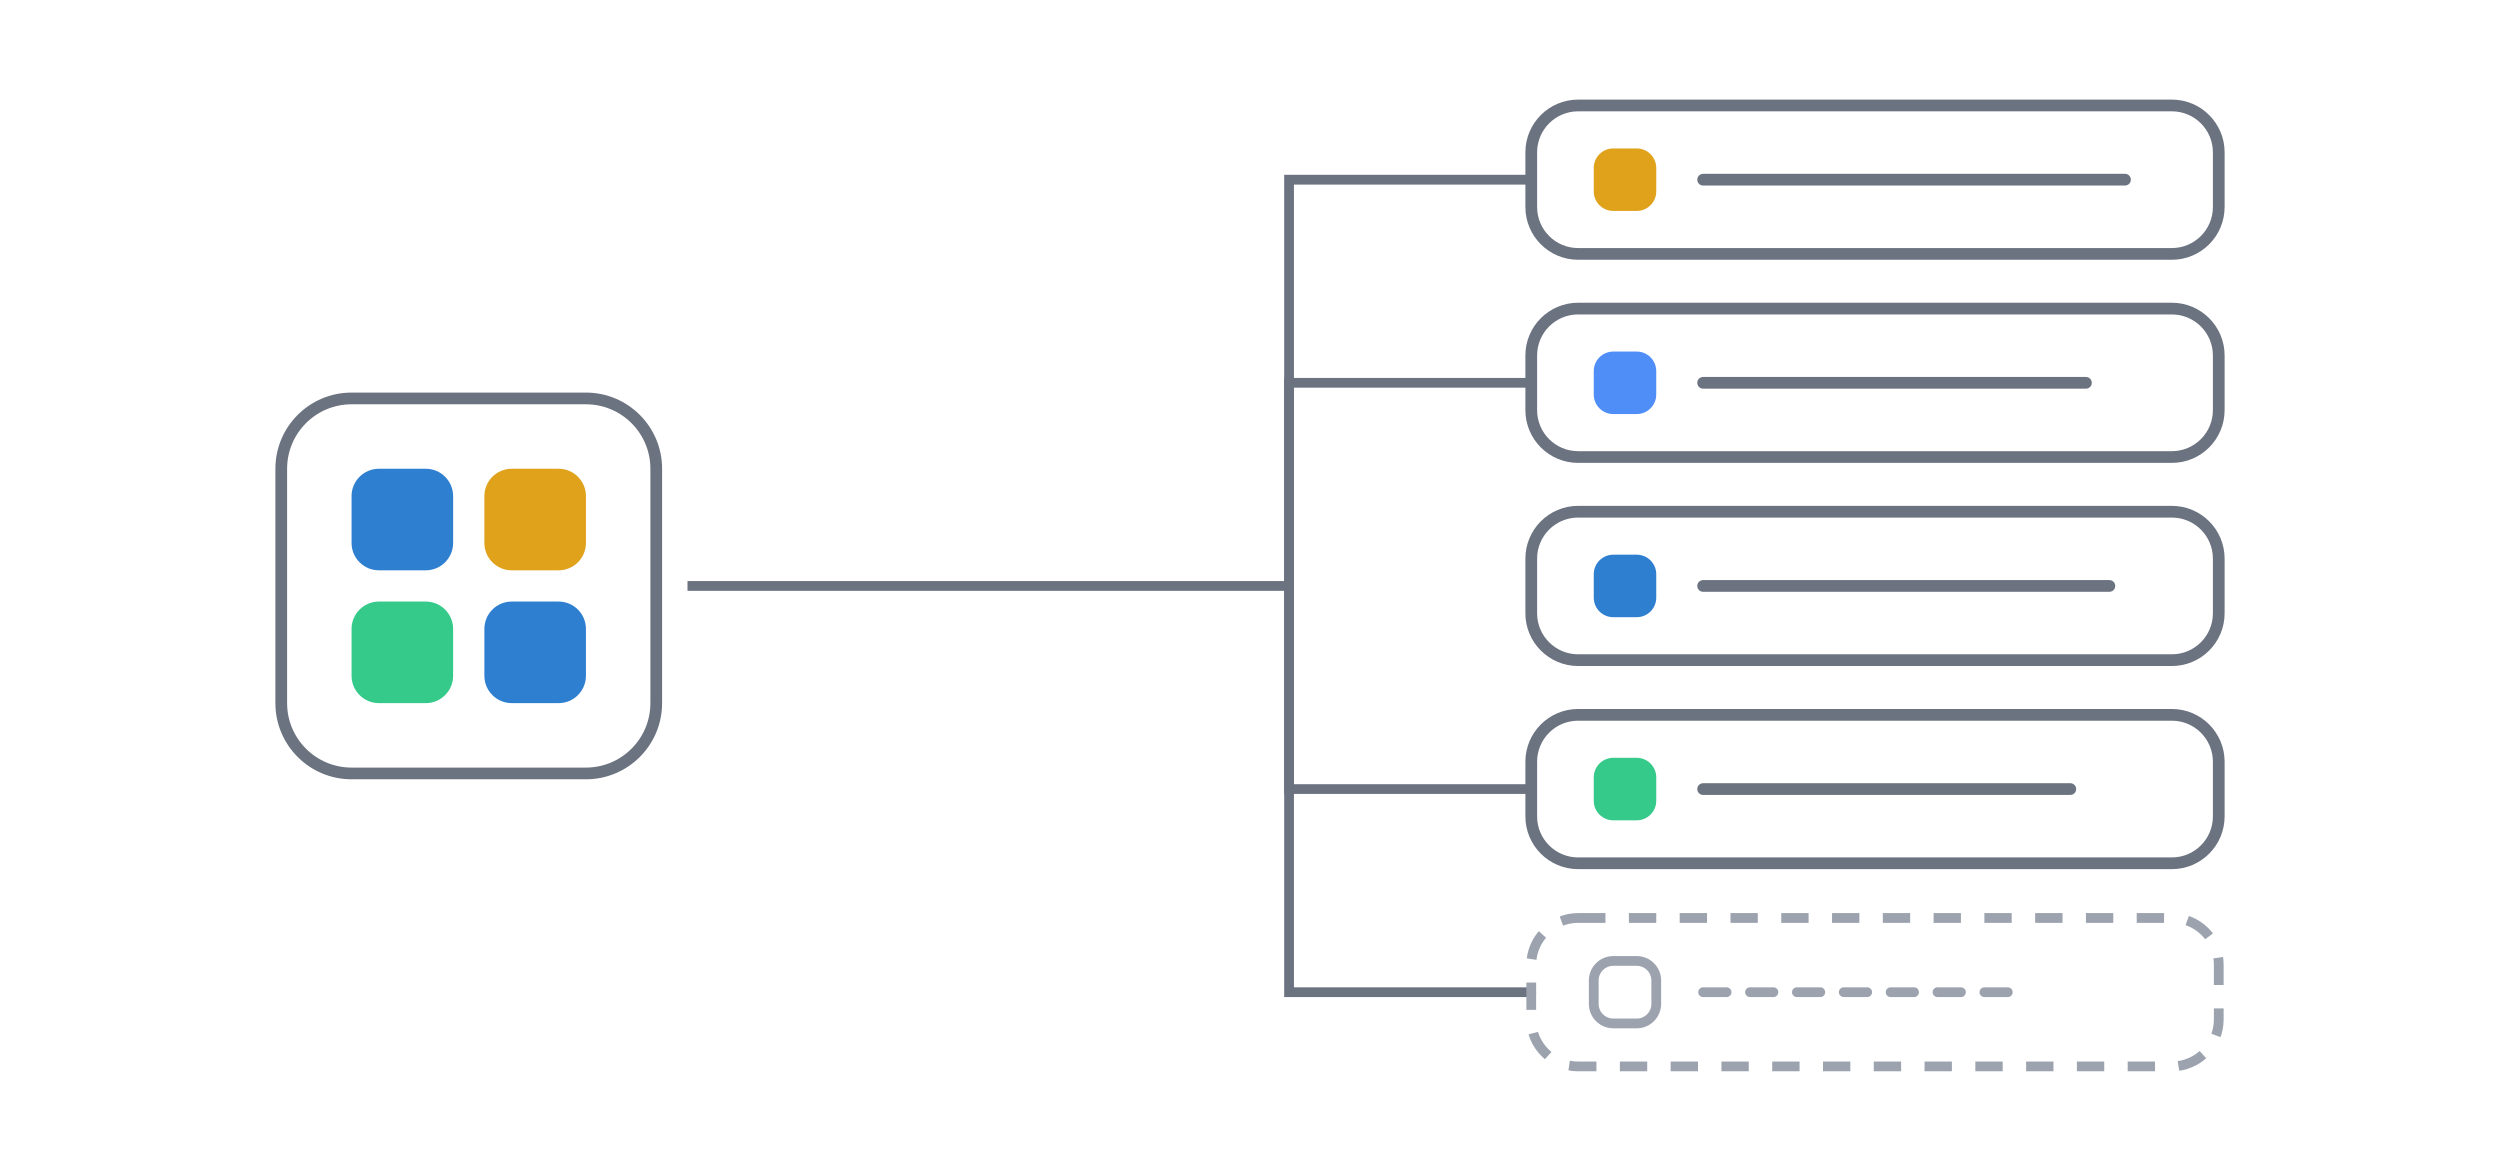
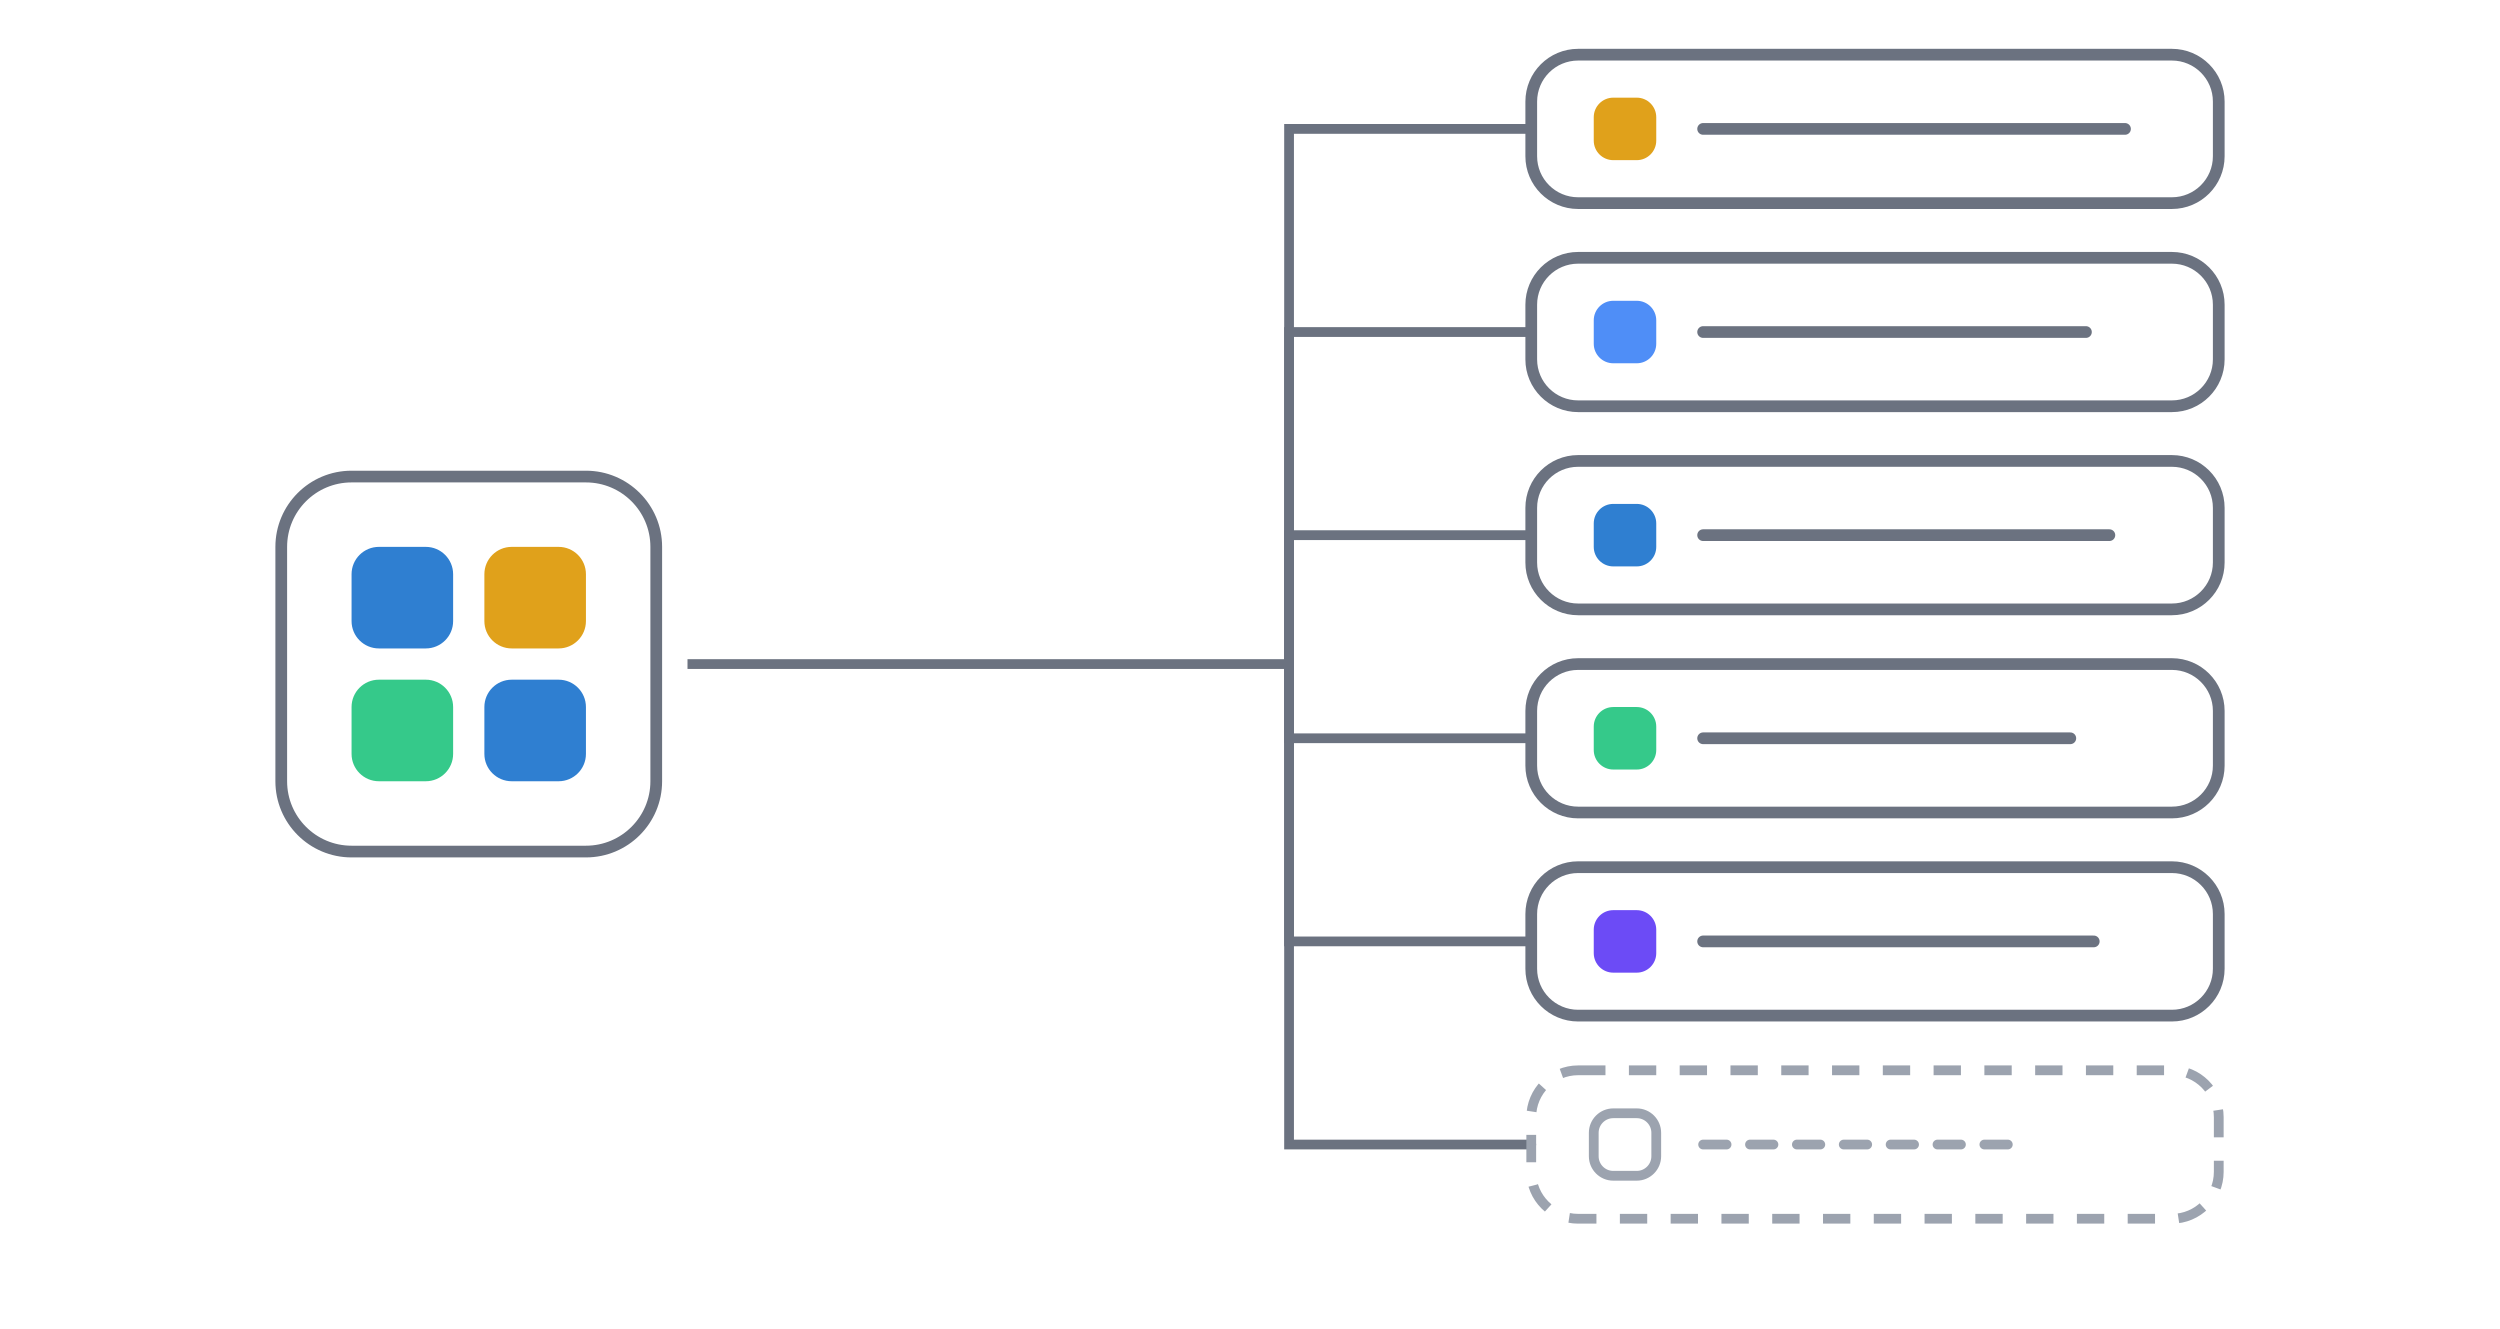
- <svg xmlns="http://www.w3.org/2000/svg" width="640" height="300" viewBox="0 0 640 300" role="img" aria-label="One bundle card connecting to five separate plugin rows, the last of them dimmed">
-   <rect x="72" y="102" width="96" height="96" rx="18" fill="none" stroke="#6b7280" stroke-width="3" />
-   <rect x="90" y="120" width="26" height="26" rx="7" fill="#2f7fd1" />
-   <rect x="124" y="120" width="26" height="26" rx="7" fill="#e0a11b" />
-   <rect x="90" y="154" width="26" height="26" rx="7" fill="#35c98a" />
-   <rect x="124" y="154" width="26" height="26" rx="7" fill="#2f7fd1" />
-   <path d="M176 150H330" fill="none" stroke="#6b7280" stroke-width="2.5" />
-   <path d="M330 150V46H392" fill="none" stroke="#6b7280" stroke-width="2.5" stroke-linecap="round" />
-   <path d="M330 150V98H392" fill="none" stroke="#6b7280" stroke-width="2.5" stroke-linecap="round" />
-   <path d="M330 150V202H392" fill="none" stroke="#6b7280" stroke-width="2.5" stroke-linecap="round" />
-   <path d="M330 150V254H392" fill="none" stroke="#6b7280" stroke-width="2.5" stroke-linecap="round" />
-   <rect x="392" y="27" width="176" height="38" rx="12" fill="none" stroke="#6b7280" stroke-width="3" />
-   <rect x="408" y="38" width="16" height="16" rx="5" fill="#e0a11b" />
-   <path d="M436 46H544" fill="none" stroke="#6b7280" stroke-width="3" stroke-linecap="round" />
-   <rect x="392" y="79" width="176" height="38" rx="12" fill="none" stroke="#6b7280" stroke-width="3" />
-   <rect x="408" y="90" width="16" height="16" rx="5" fill="#4f8ef7" />
-   <path d="M436 98H534" fill="none" stroke="#6b7280" stroke-width="3" stroke-linecap="round" />
-   <rect x="392" y="131" width="176" height="38" rx="12" fill="none" stroke="#6b7280" stroke-width="3" />
-   <rect x="408" y="142" width="16" height="16" rx="5" fill="#2f7fd1" />
-   <path d="M436 150H540" fill="none" stroke="#6b7280" stroke-width="3" stroke-linecap="round" />
-   <rect x="392" y="183" width="176" height="38" rx="12" fill="none" stroke="#6b7280" stroke-width="3" />
-   <rect x="408" y="194" width="16" height="16" rx="5" fill="#35c98a" />
-   <path d="M436 202H530" fill="none" stroke="#6b7280" stroke-width="3" stroke-linecap="round" />
-   <rect x="392" y="235" width="176" height="38" rx="12" fill="none" stroke="#9ca3af" stroke-width="2.5" stroke-dasharray="7 6" />
-   <rect x="408" y="246" width="16" height="16" rx="5" fill="none" stroke="#9ca3af" stroke-width="2.5" />
-   <path d="M436 254H516" fill="none" stroke="#9ca3af" stroke-width="2.5" stroke-linecap="round" stroke-dasharray="6 6" />
+ <svg xmlns="http://www.w3.org/2000/svg" width="640" height="340" viewBox="0 0 640 340" role="img" aria-label="One bundle card connecting to six separate plugin rows, the last of them dimmed">
+   <rect x="72" y="122" width="96" height="96" rx="18" fill="none" stroke="#6b7280" stroke-width="3" />
+   <rect x="90" y="140" width="26" height="26" rx="7" fill="#2f7fd1" />
+   <rect x="124" y="140" width="26" height="26" rx="7" fill="#e0a11b" />
+   <rect x="90" y="174" width="26" height="26" rx="7" fill="#35c98a" />
+   <rect x="124" y="174" width="26" height="26" rx="7" fill="#2f7fd1" />
+   <path d="M176 170H330" fill="none" stroke="#6b7280" stroke-width="2.5" />
+   <path d="M330 170V33H392" fill="none" stroke="#6b7280" stroke-width="2.5" stroke-linecap="round" />
+   <path d="M330 170V85H392" fill="none" stroke="#6b7280" stroke-width="2.5" stroke-linecap="round" />
+   <path d="M330 170V137H392" fill="none" stroke="#6b7280" stroke-width="2.5" stroke-linecap="round" />
+   <path d="M330 170V189H392" fill="none" stroke="#6b7280" stroke-width="2.5" stroke-linecap="round" />
+   <path d="M330 170V241H392" fill="none" stroke="#6b7280" stroke-width="2.5" stroke-linecap="round" />
+   <path d="M330 170V293H392" fill="none" stroke="#6b7280" stroke-width="2.5" stroke-linecap="round" />
+   <rect x="392" y="14" width="176" height="38" rx="12" fill="none" stroke="#6b7280" stroke-width="3" />
+   <rect x="408" y="25" width="16" height="16" rx="5" fill="#e0a11b" />
+   <path d="M436 33H544" fill="none" stroke="#6b7280" stroke-width="3" stroke-linecap="round" />
+   <rect x="392" y="66" width="176" height="38" rx="12" fill="none" stroke="#6b7280" stroke-width="3" />
+   <rect x="408" y="77" width="16" height="16" rx="5" fill="#4f8ef7" />
+   <path d="M436 85H534" fill="none" stroke="#6b7280" stroke-width="3" stroke-linecap="round" />
+   <rect x="392" y="118" width="176" height="38" rx="12" fill="none" stroke="#6b7280" stroke-width="3" />
+   <rect x="408" y="129" width="16" height="16" rx="5" fill="#2f7fd1" />
+   <path d="M436 137H540" fill="none" stroke="#6b7280" stroke-width="3" stroke-linecap="round" />
+   <rect x="392" y="170" width="176" height="38" rx="12" fill="none" stroke="#6b7280" stroke-width="3" />
+   <rect x="408" y="181" width="16" height="16" rx="5" fill="#35c98a" />
+   <path d="M436 189H530" fill="none" stroke="#6b7280" stroke-width="3" stroke-linecap="round" />
+   <rect x="392" y="222" width="176" height="38" rx="12" fill="none" stroke="#6b7280" stroke-width="3" />
+   <rect x="408" y="233" width="16" height="16" rx="5" fill="#6C4BF6" />
+   <path d="M436 241H536" fill="none" stroke="#6b7280" stroke-width="3" stroke-linecap="round" />
+   <rect x="392" y="274" width="176" height="38" rx="12" fill="none" stroke="#9ca3af" stroke-width="2.5" stroke-dasharray="7 6" />
+   <rect x="408" y="285" width="16" height="16" rx="5" fill="none" stroke="#9ca3af" stroke-width="2.5" />
+   <path d="M436 293H516" fill="none" stroke="#9ca3af" stroke-width="2.5" stroke-linecap="round" stroke-dasharray="6 6" />
</svg>
